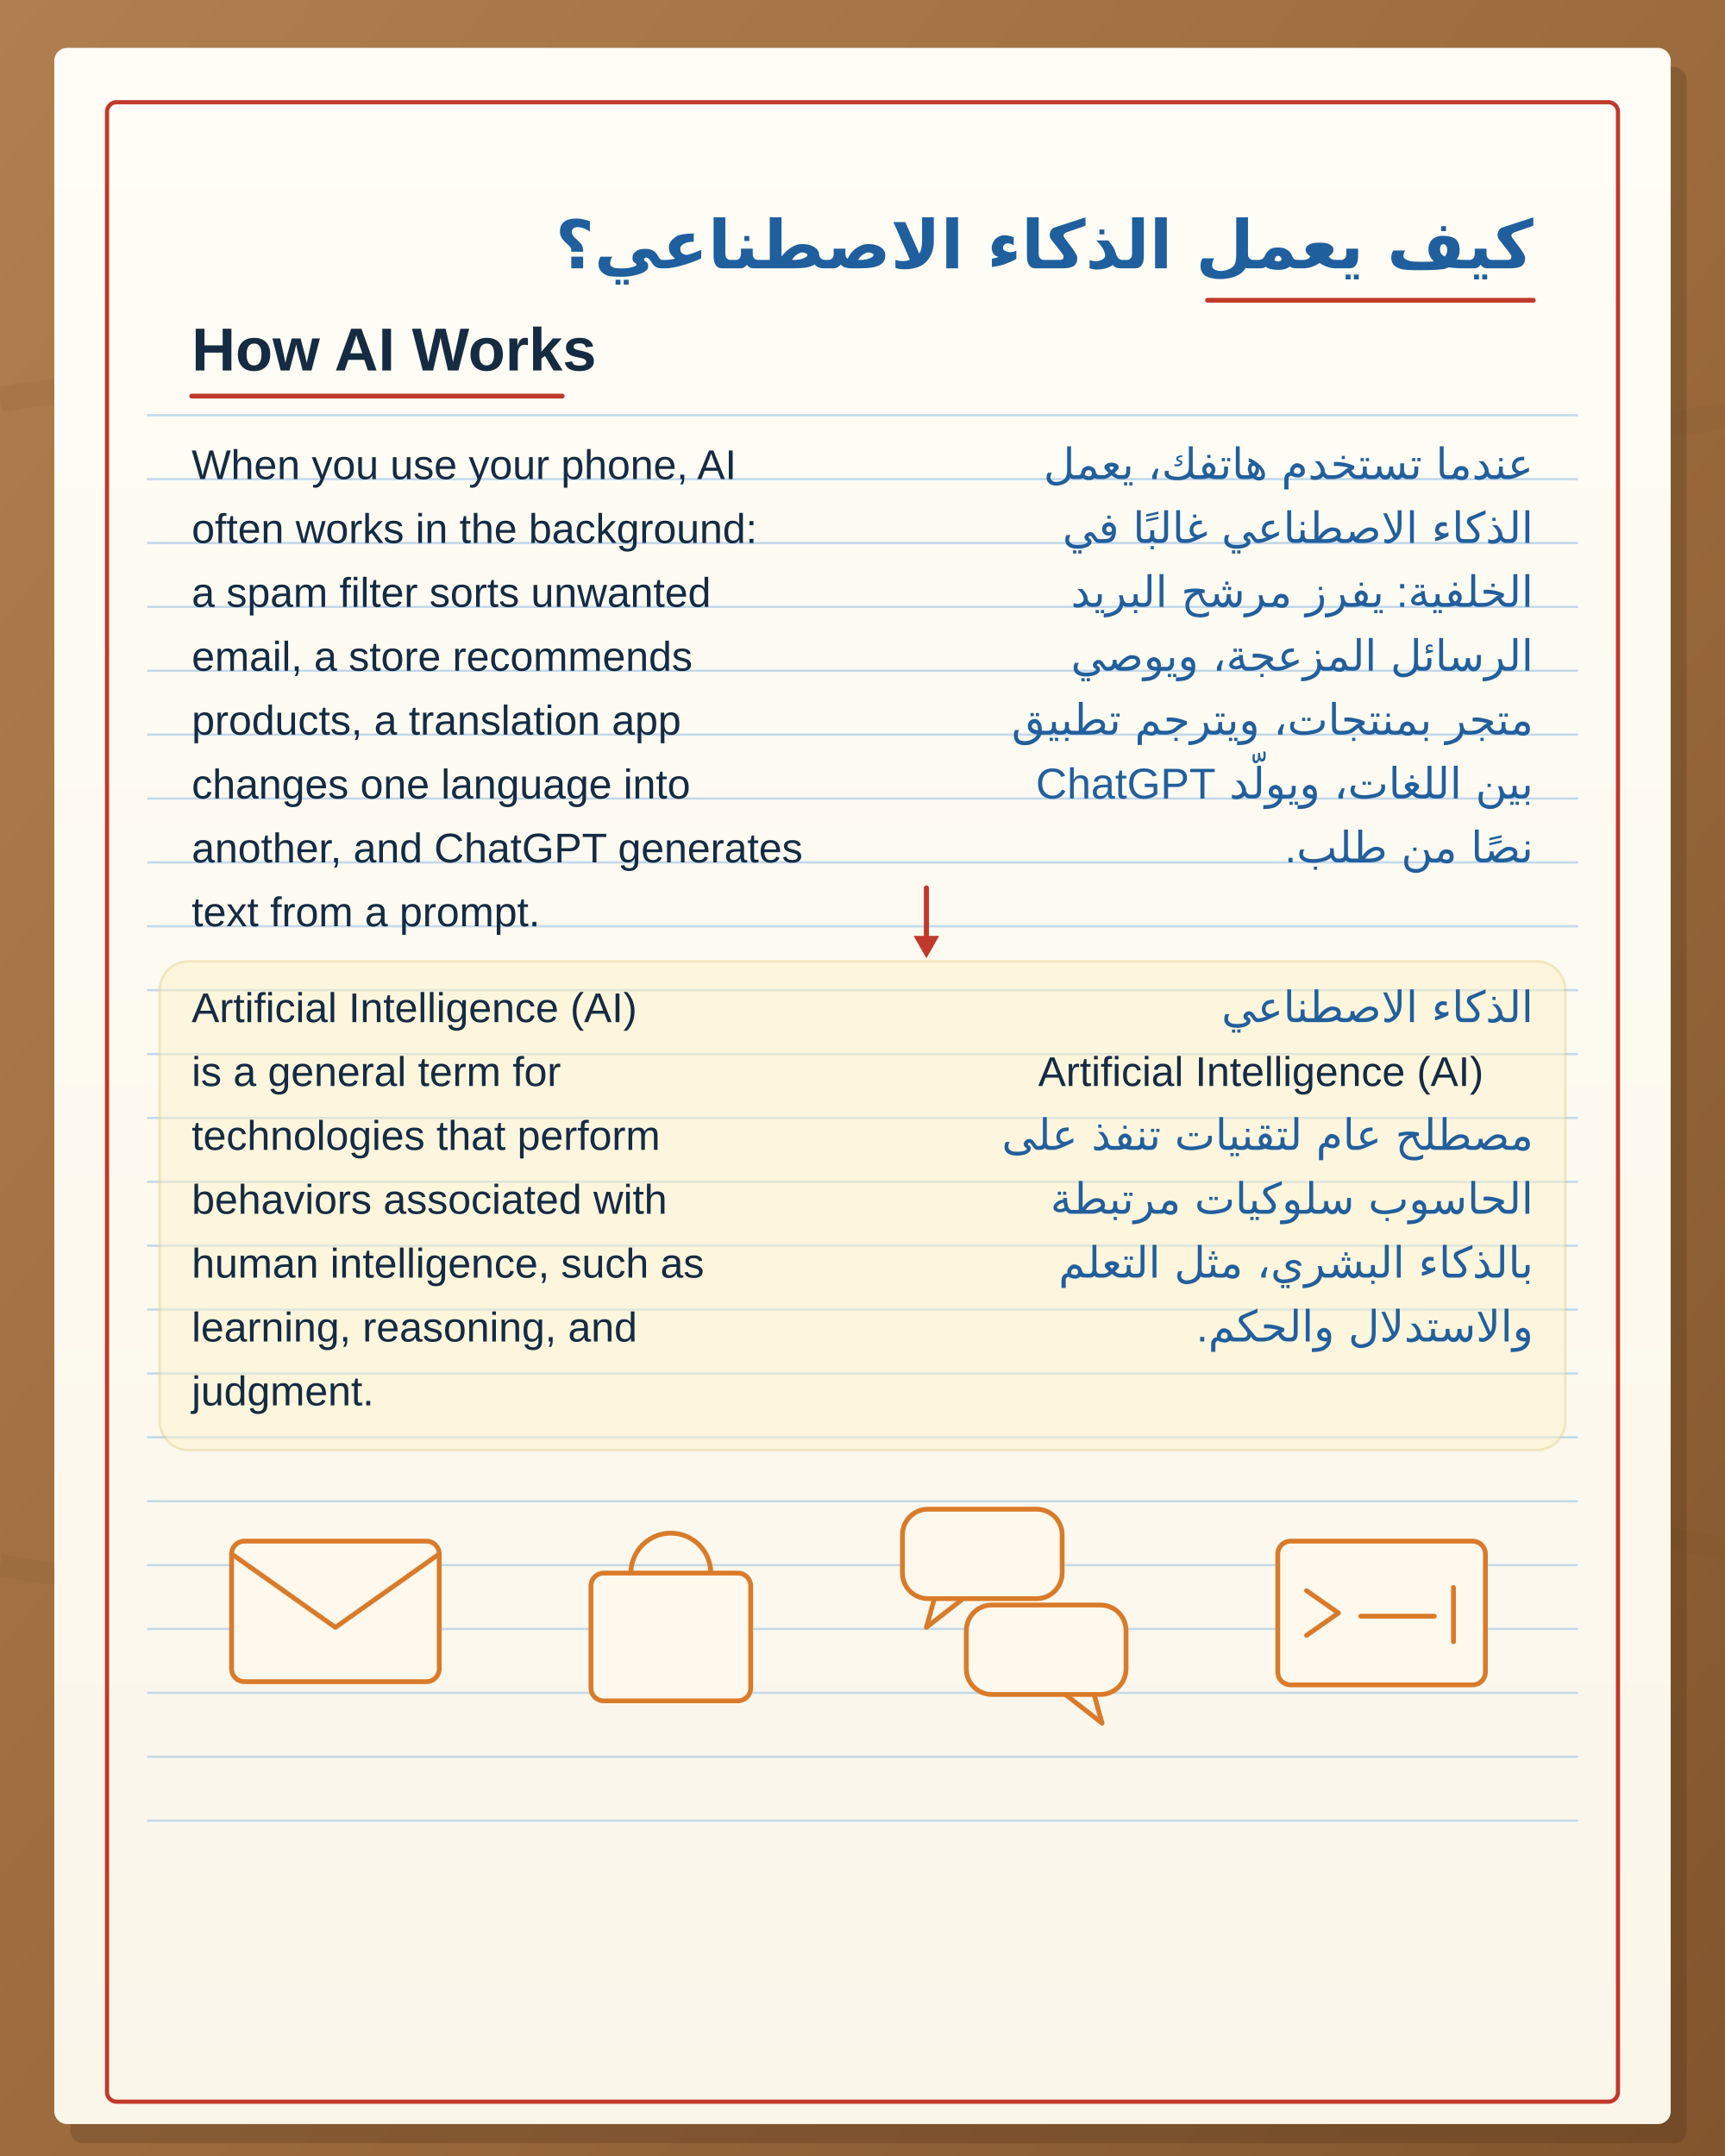
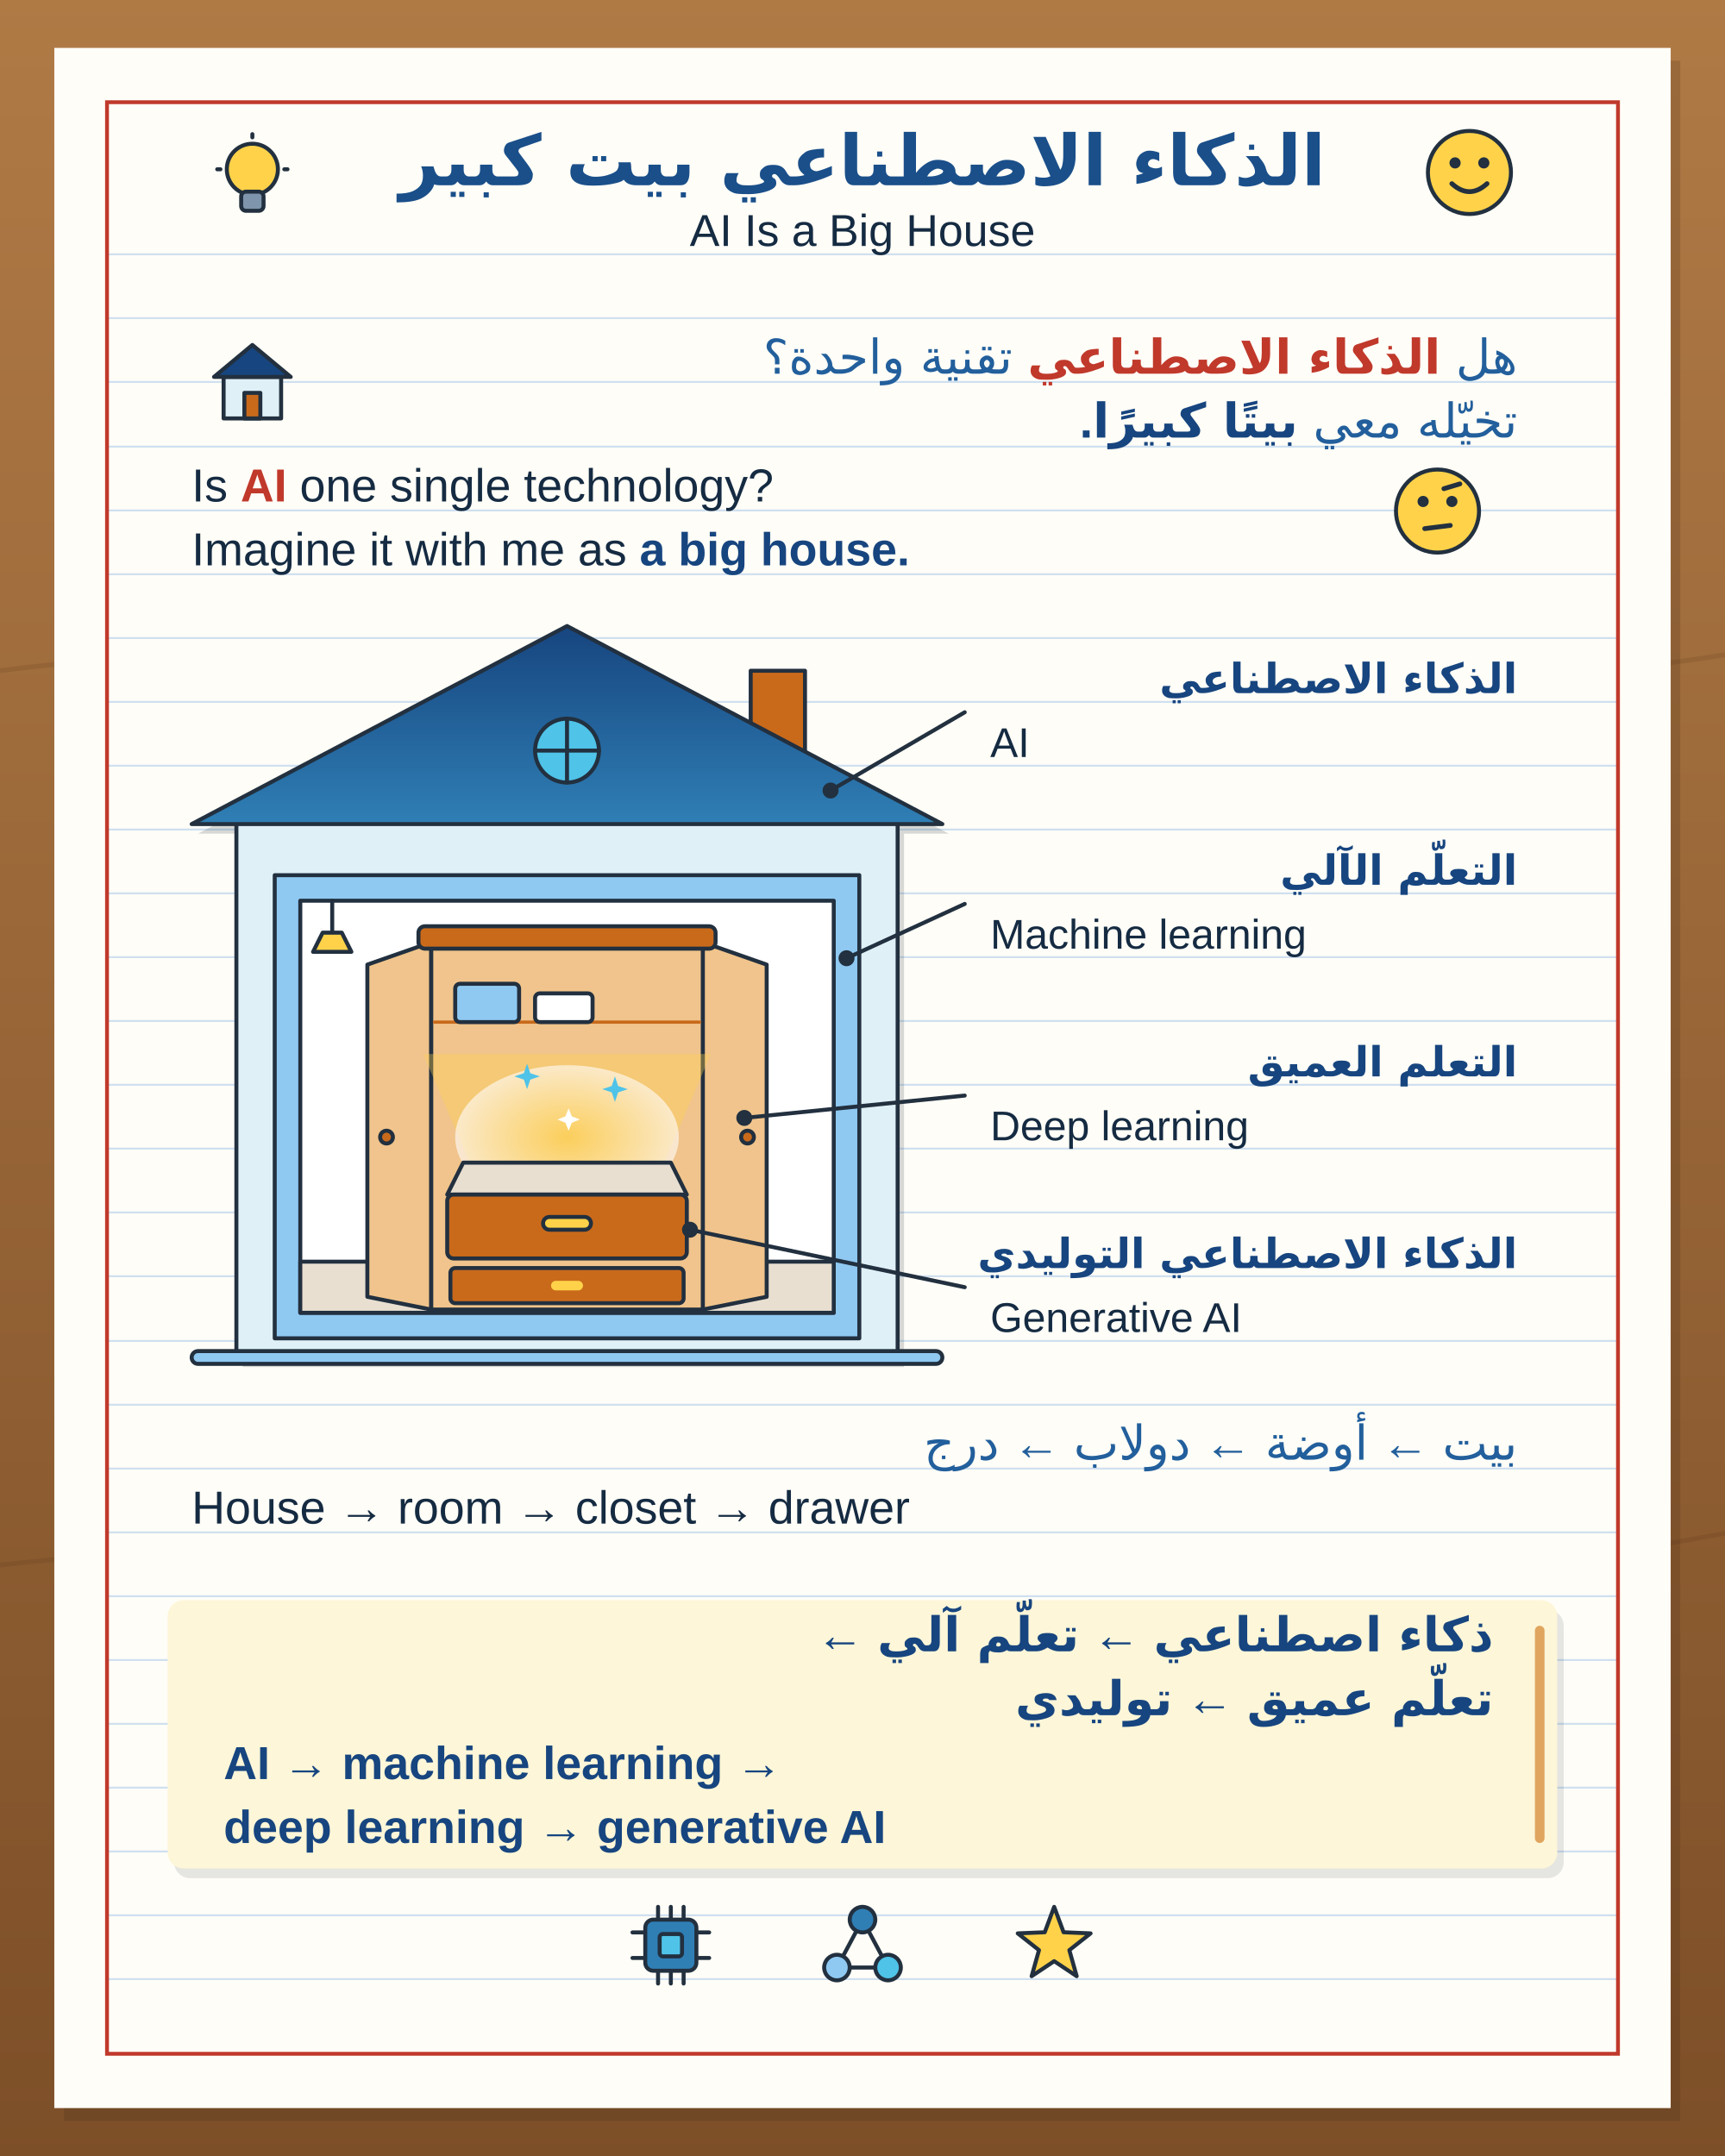
<svg xmlns="http://www.w3.org/2000/svg" width="1080" height="1350" viewBox="0 0 1080 1350" preserveAspectRatio="xMidYMid meet" style="width:100%;height:auto;max-width:1080px;display:block;margin:0 auto;">
  <defs>
-     <linearGradient id="deskWood" x1="0" y1="0" x2="1" y2="1">
-       <stop offset="0" stop-color="#b07f4f" />
-       <stop offset="0.55" stop-color="#9a6a3c" />
-       <stop offset="1" stop-color="#82552e" />
+     <linearGradient id="pmDesk" x1="0" y1="0" x2="0" y2="1">
+       <stop offset="0" stop-color="#b07a45" />
+       <stop offset="1" stop-color="#7d4f28" />
    </linearGradient>
-     <linearGradient id="paperTone" x1="0" y1="0" x2="0" y2="1">
-       <stop offset="0" stop-color="#fffdf6" />
-       <stop offset="1" stop-color="#fbf6ea" />
+     <pattern id="pmRules" x="0" y="120" width="1080" height="40" patternUnits="userSpaceOnUse">
+       <line x1="0" y1="39.5" x2="1080" y2="39.5" stroke="#cfe0f0" stroke-width="1.4" />
+     </pattern>
+   </defs>
+   <rect x="0" y="0" width="1080" height="1350" fill="url(#pmDesk)" />
+   <path d="M0 420 C 300 380, 700 470, 1080 410" fill="none" stroke="#3a2411" stroke-width="3" opacity=".12" />
+   <path d="M0 980 C 350 940, 720 1030, 1080 960" fill="none" stroke="#3a2411" stroke-width="3" opacity=".12" />
+   <rect x="40" y="38" width="1012" height="1290" fill="#3a2411" opacity=".18" />
+   <rect x="34" y="30" width="1012" height="1290" fill="#fffdf7" />
+   <rect x="67" y="120" width="946" height="1152" fill="url(#pmRules)" />
+   <rect x="67" y="64" width="946" height="1222" fill="none" stroke="#c0392b" stroke-width="2.4" />
+   <defs>
+     <linearGradient id="ilRoof" x1="0" y1="0" x2="0" y2="1">
+       <stop offset="0" stop-color="#17457f" />
+       <stop offset="1" stop-color="#2f7fb5" />
    </linearGradient>
+     <radialGradient id="ilGlow" cx="0.5" cy="0.5" r="0.5">
+       <stop offset="0" stop-color="#ffd24a" />
+       <stop offset="1" stop-color="#ffffff" />
+     </radialGradient>
  </defs>
-   <rect x="0" y="0" width="1080" height="1350" fill="url(#deskWood)" />
-   <path d="M0 250 C 300 200, 780 320, 1080 260" stroke="#6f4622" stroke-width="16" fill="none" opacity="0.10" />
-   <path d="M0 980 C 320 1040, 760 900, 1080 970" stroke="#6f4622" stroke-width="14" fill="none" opacity="0.09" />
-   <rect x="44" y="42" width="1012" height="1300" rx="8" fill="#3a2412" opacity="0.22" />
-   <rect x="34" y="30" width="1012" height="1300" rx="8" fill="url(#paperTone)" />
-   <g stroke="#b9d3ea" stroke-width="1.4" opacity="0.85">
-     <line x1="92" y1="260" x2="988" y2="260" />
-     <line x1="92" y1="300" x2="988" y2="300" />
-     <line x1="92" y1="340" x2="988" y2="340" />
-     <line x1="92" y1="380" x2="988" y2="380" />
-     <line x1="92" y1="420" x2="988" y2="420" />
-     <line x1="92" y1="460" x2="988" y2="460" />
-     <line x1="92" y1="500" x2="988" y2="500" />
-     <line x1="92" y1="540" x2="988" y2="540" />
-     <line x1="92" y1="580" x2="988" y2="580" />
-     <line x1="92" y1="620" x2="988" y2="620" />
-     <line x1="92" y1="660" x2="988" y2="660" />
-     <line x1="92" y1="700" x2="988" y2="700" />
-     <line x1="92" y1="740" x2="988" y2="740" />
-     <line x1="92" y1="780" x2="988" y2="780" />
-     <line x1="92" y1="820" x2="988" y2="820" />
-     <line x1="92" y1="860" x2="988" y2="860" />
-     <line x1="92" y1="900" x2="988" y2="900" />
-     <line x1="92" y1="940" x2="988" y2="940" />
-     <line x1="92" y1="980" x2="988" y2="980" />
-     <line x1="92" y1="1020" x2="988" y2="1020" />
-     <line x1="92" y1="1060" x2="988" y2="1060" />
-     <line x1="92" y1="1100" x2="988" y2="1100" />
-     <line x1="92" y1="1140" x2="988" y2="1140" />
+   <g transform="translate(4 6)" opacity=".18">
+     <polygon points="355,392 120,516 590,516" fill="#22303f" />
+     <rect x="148" y="506" width="414" height="344" fill="#22303f" />
  </g>
-   <rect x="67" y="64" width="946" height="1252" rx="6" fill="none" stroke="#c0392b" stroke-width="2.6" />
-   <rect x="100" y="602" width="880" height="306" rx="18" fill="#fdf2c9" opacity="0.5" stroke="#e6d190" stroke-width="1.6" />
-   <line x1="580" y1="556" x2="580" y2="590" stroke="#c0392b" stroke-width="3.2" stroke-linecap="round" />
-   <polygon points="572,586 588,586 580,600" fill="#c0392b" />
-   <line x1="120" y1="248" x2="352" y2="248" stroke="#c0392b" stroke-width="3" stroke-linecap="round" />
-   <line x1="756" y1="188" x2="960" y2="188" stroke="#c0392b" stroke-width="3" stroke-linecap="round" />
-   <g fill="#fff8ec" stroke="#d97b2a" stroke-width="3" stroke-linecap="round" stroke-linejoin="round">
-     <rect x="145" y="965" width="130" height="88" rx="8" />
-     <path d="M145 973 L210 1019 L275 973" fill="none" />
-     <path d="M395 985 a25 25 0 0 1 50 0" fill="none" />
-     <rect x="370" y="985" width="100" height="80" rx="8" />
-     <rect x="565" y="945" width="100" height="56" rx="16" />
-     <path d="M585 1001 L580 1019 L603 1001" fill="none" />
-     <rect x="605" y="1005" width="100" height="56" rx="16" />
-     <path d="M685 1061 L690 1079 L667 1061" fill="none" />
-     <rect x="800" y="965" width="130" height="90" rx="8" />
-     <path d="M818 996 L838 1010 L818 1024" fill="none" />
-     <line x1="852" y1="1012" x2="898" y2="1012" />
-     <line x1="910" y1="994" x2="910" y2="1028" />
+   <rect x="109" y="1008" width="870" height="168" rx="10" fill="#22303f" opacity=".12" />
+   <rect x="105" y="1002" width="870" height="168" rx="10" fill="#fdf6d8" />
+   <rect x="961" y="1018" width="6" height="136" rx="3" fill="#e0a55e" />
+   <g stroke-linecap="round" stroke-linejoin="round">
+     <rect x="470" y="420" width="34" height="60" fill="#c96a1b" stroke="#22303f" stroke-width="2.5" />
+     <rect x="148" y="506" width="414" height="344" fill="#dff1f7" stroke="#22303f" stroke-width="2.5" />
+     <polygon points="355,392 120,516 590,516" fill="url(#ilRoof)" stroke="#22303f" stroke-width="2.5" />
+     <circle cx="355" cy="470" r="20" fill="#4fc3e8" stroke="#22303f" stroke-width="2.5" />
+     <line x1="335" y1="470" x2="375" y2="470" stroke="#22303f" stroke-width="2.5" />
+     <line x1="355" y1="450" x2="355" y2="490" stroke="#22303f" stroke-width="2.5" />
+     <rect x="120" y="846" width="470" height="8" rx="4" fill="#8fc9f2" stroke="#22303f" stroke-width="2.5" />
+     <rect x="172" y="548" width="366" height="290" fill="#8fc9f2" stroke="#22303f" stroke-width="2.5" />
+     <rect x="188" y="564" width="334" height="258" fill="#ffffff" stroke="#22303f" stroke-width="2.5" />
+     <rect x="188" y="790" width="334" height="32" fill="#e8dfd1" stroke="#22303f" stroke-width="2.5" />
+     <line x1="208" y1="564" x2="208" y2="584" stroke="#22303f" stroke-width="2.5" />
+     <path d="M196 596 L220 596 L214 584 L202 584 Z" fill="#ffd24a" stroke="#22303f" stroke-width="2.5" />
+     <polygon points="270,590 230,604 230,812 270,820" fill="#f0c48c" stroke="#22303f" stroke-width="2.5" />
+     <polygon points="440,590 480,604 480,812 440,820" fill="#f0c48c" stroke="#22303f" stroke-width="2.5" />
+     <circle cx="242" cy="712" r="4" fill="#c96a1b" stroke="#22303f" stroke-width="2.5" />
+     <circle cx="468" cy="712" r="4" fill="#c96a1b" stroke="#22303f" stroke-width="2.5" />
+     <rect x="270" y="590" width="170" height="230" fill="#f0c48c" stroke="#22303f" stroke-width="2.5" />
+     <rect x="262" y="580" width="186" height="14" rx="4" fill="#c96a1b" stroke="#22303f" stroke-width="2.5" />
+     <line x1="272" y1="640" x2="438" y2="640" stroke="#c96a1b" stroke-width="2" />
+     <rect x="285" y="616" width="40" height="24" rx="3" fill="#8fc9f2" stroke="#22303f" stroke-width="2.5" />
+     <rect x="335" y="622" width="36" height="18" rx="3" fill="#ffffff" stroke="#22303f" stroke-width="2.5" />
+     <rect x="282" y="794" width="146" height="22" rx="3" fill="#c96a1b" stroke="#22303f" stroke-width="2.5" />
+     <rect x="345" y="802" width="20" height="6" rx="3" fill="#ffd24a" />
+     <polygon points="295,730 415,730 445,660 265,660" fill="#ffd24a" opacity=".35" />
+     <ellipse cx="355" cy="712" rx="70" ry="45" fill="url(#ilGlow)" opacity=".6" />
+     <polygon points="290,728 420,728 430,748 280,748" fill="#e8dfd1" stroke="#22303f" stroke-width="2.5" />
+     <rect x="280" y="748" width="150" height="40" rx="4" fill="#c96a1b" stroke="#22303f" stroke-width="2.5" />
+     <rect x="340" y="762" width="30" height="8" rx="4" fill="#ffd24a" stroke="#22303f" stroke-width="2.5" />
+     <path d="M330 682 l2 -6 l6 -2 l-6 -2 l-2 -6 l-2 6 l-6 2 l6 2 Z" fill="#4fc3e8" />
+     <path d="M385 690 l2 -6 l6 -2 l-6 -2 l-2 -6 l-2 6 l-6 2 l6 2 Z" fill="#4fc3e8" />
+     <path d="M356 708 l2 -5 l5 -2 l-5 -2 l-2 -5 l-2 5 l-5 2 l5 2 Z" fill="#ffffff" />
+     <line x1="604" y1="446" x2="520" y2="495" stroke="#22303f" stroke-width="2.5" />
+     <circle cx="520" cy="495" r="5" fill="#22303f" />
+     <line x1="604" y1="566" x2="530" y2="600" stroke="#22303f" stroke-width="2.5" />
+     <circle cx="530" cy="600" r="5" fill="#22303f" />
+     <line x1="604" y1="686" x2="466" y2="700" stroke="#22303f" stroke-width="2.5" />
+     <circle cx="466" cy="700" r="5" fill="#22303f" />
+     <line x1="604" y1="806" x2="432" y2="770" stroke="#22303f" stroke-width="2.5" />
+     <circle cx="432" cy="770" r="5" fill="#22303f" />
  </g>
-   <text x="960" y="168" direction="rtl" unicode-bidi="plaintext" text-anchor="start" font-family="Tahoma, Arial, Segoe UI, sans-serif" font-size="42" font-weight="bold" fill="#1f5f9e">كيف يعمل الذكاء الاصطناعي؟</text>
-   <text x="120" y="232" direction="ltr" unicode-bidi="plaintext" text-anchor="start" font-family="Segoe Print, Comic Sans MS, Arial, sans-serif" font-size="38" font-weight="bold" fill="#152b42">How AI Works</text>
-   <text x="120" y="300" direction="ltr" unicode-bidi="plaintext" text-anchor="start" font-family="Segoe Print, Comic Sans MS, Arial, sans-serif" font-size="26" fill="#152b42">
-     <tspan x="120" dy="0">When you use your phone, AI</tspan>
-     <tspan x="120" dy="40">often works in the background:</tspan>
-     <tspan x="120" dy="40">a spam filter sorts unwanted</tspan>
-     <tspan x="120" dy="40">email, a store recommends</tspan>
-     <tspan x="120" dy="40">products, a translation app</tspan>
-     <tspan x="120" dy="40">changes one language into</tspan>
-     <tspan x="120" dy="40">another, and ChatGPT generates</tspan>
-     <tspan x="120" dy="40">text from a prompt.</tspan>
+   <g transform="translate(130 84)" stroke="#22303f" stroke-width="2.5" stroke-linecap="round" stroke-linejoin="round">
+     <circle cx="28" cy="22" r="16" fill="#ffd24a" />
+     <rect x="21" y="36" width="14" height="12" rx="3" fill="#7f95ab" />
+     <line x1="28" y1="0" x2="28" y2="2" />
+     <line x1="6" y1="22" x2="8" y2="22" />
+     <line x1="48" y1="22" x2="50" y2="22" />
+   </g>
+   <g transform="translate(920 108)">
+     <circle cx="0" cy="0" r="26" fill="#ffd24a" stroke="#22303f" stroke-width="2.5" />
+     <circle cx="-9" cy="-6" r="3.5" fill="#22303f" />
+     <circle cx="9" cy="-6" r="3.5" fill="#22303f" />
+     <path d="M -11 7 Q 0 17 11 7" stroke="#22303f" stroke-width="3" fill="none" stroke-linecap="round" />
+   </g>
+   <g transform="translate(130 210)" stroke="#22303f" stroke-width="2.5" stroke-linecap="round" stroke-linejoin="round">
+     <rect x="10" y="26" width="36" height="26" fill="#dff1f7" />
+     <polygon points="28,6 4,26 52,26" fill="#17457f" />
+     <rect x="23" y="36" width="10" height="16" fill="#c96a1b" />
+   </g>
+   <g transform="translate(900 320)">
+     <circle cx="0" cy="0" r="26" fill="#ffd24a" stroke="#22303f" stroke-width="2.5" />
+     <circle cx="-9" cy="-6" r="3.5" fill="#22303f" />
+     <circle cx="9" cy="-6" r="3.5" fill="#22303f" />
+     <path d="M -8 11 L 8 9" stroke="#22303f" stroke-width="3" fill="none" stroke-linecap="round" />
+     <path d="M 4 -14 L 14 -17" stroke="#22303f" stroke-width="3" fill="none" stroke-linecap="round" />
+   </g>
+   <g transform="translate(392 1190)" stroke="#22303f" stroke-width="2.5" stroke-linecap="round" stroke-linejoin="round">
+     <line x1="20" y1="4" x2="20" y2="12" />
+     <line x1="28" y1="4" x2="28" y2="12" />
+     <line x1="36" y1="4" x2="36" y2="12" />
+     <line x1="20" y1="44" x2="20" y2="52" />
+     <line x1="28" y1="44" x2="28" y2="52" />
+     <line x1="36" y1="44" x2="36" y2="52" />
+     <line x1="4" y1="20" x2="12" y2="20" />
+     <line x1="4" y1="36" x2="12" y2="36" />
+     <line x1="44" y1="20" x2="52" y2="20" />
+     <line x1="44" y1="36" x2="52" y2="36" />
+     <rect x="12" y="12" width="32" height="32" rx="5" fill="#2f7fb5" />
+     <rect x="21" y="21" width="14" height="14" rx="2" fill="#4fc3e8" />
+   </g>
+   <g transform="translate(512 1190)" stroke="#22303f" stroke-width="2.5" stroke-linecap="round" stroke-linejoin="round">
+     <line x1="12" y1="42" x2="44" y2="42" />
+     <line x1="12" y1="42" x2="28" y2="12" />
+     <line x1="44" y1="42" x2="28" y2="12" />
+     <circle cx="28" cy="12" r="8" fill="#2f7fb5" />
+     <circle cx="12" cy="42" r="8" fill="#8fc9f2" />
+     <circle cx="44" cy="42" r="8" fill="#4fc3e8" />
+   </g>
+   <g transform="translate(632 1190)" stroke="#22303f" stroke-width="2.5" stroke-linecap="round" stroke-linejoin="round">
+     <polygon points="28,4 33.9,19.9 50.8,20.6 37.5,31.1 42.1,47.4 28,38 13.9,47.4 18.5,31.1 5.2,20.6 22.1,19.9" fill="#ffd24a" />
+   </g>
+   <text x="540" y="116" direction="rtl" unicode-bidi="plaintext" text-anchor="middle" font-family="Tahoma, Arial, Segoe UI, sans-serif" font-size="44" font-weight="bold" fill="#1a4f8a">الذكاء الاصطناعي بيت كبير</text>
+   <text x="540" y="154" direction="ltr" unicode-bidi="plaintext" text-anchor="middle" font-family="Segoe Print, Comic Sans MS, Arial, sans-serif" font-size="28" font-weight="normal" fill="#152b42">AI Is a Big House</text>
+   <text x="950" y="234" direction="rtl" unicode-bidi="plaintext" text-anchor="start" font-family="Tahoma, Arial, Segoe UI, sans-serif" font-size="30" fill="#225f9c">
+     <tspan x="950" dy="0">هل <tspan font-weight="bold" fill="#c0392b">الذكاء الاصطناعي</tspan> تقنية واحدة؟</tspan>
+     <tspan x="950" dy="40">تخيّله معي <tspan font-weight="bold" fill="#17457f">بيتًا كبيرًا.</tspan>
+     </tspan>
  </text>
-   <text x="120" y="640" direction="ltr" unicode-bidi="plaintext" text-anchor="start" font-family="Segoe Print, Comic Sans MS, Arial, sans-serif" font-size="26" fill="#152b42">
-     <tspan x="120" dy="0">Artificial Intelligence (AI)</tspan>
-     <tspan x="120" dy="40">is a general term for</tspan>
-     <tspan x="120" dy="40">technologies that perform</tspan>
-     <tspan x="120" dy="40">behaviors associated with</tspan>
-     <tspan x="120" dy="40">human intelligence, such as</tspan>
-     <tspan x="120" dy="40">learning, reasoning, and</tspan>
-     <tspan x="120" dy="40">judgment.</tspan>
+   <text x="120" y="314" direction="ltr" unicode-bidi="plaintext" text-anchor="start" font-family="Segoe Print, Comic Sans MS, Arial, sans-serif" font-size="29" fill="#152b42">
+     <tspan x="120" dy="0">Is <tspan font-weight="bold" fill="#c0392b">AI</tspan> one single technology?</tspan>
+     <tspan x="120" dy="40">Imagine it with me as <tspan font-weight="bold" fill="#17457f">a big house.</tspan>
+     </tspan>
  </text>
-   <text x="960" y="300" direction="rtl" unicode-bidi="plaintext" text-anchor="start" font-family="Tahoma, Arial, Segoe UI, sans-serif" font-size="27" fill="#225f9c">
-     <tspan x="960" dy="0">عندما تستخدم هاتفك، يعمل</tspan>
-     <tspan x="960" dy="40">الذكاء الاصطناعي غالبًا في</tspan>
-     <tspan x="960" dy="40">الخلفية: يفرز مرشح البريد</tspan>
-     <tspan x="960" dy="40">الرسائل المزعجة، ويوصي</tspan>
-     <tspan x="960" dy="40">متجر بمنتجات، ويترجم تطبيق</tspan>
-     <tspan x="960" dy="40">بين اللغات، ويولّد ChatGPT</tspan>
-     <tspan x="960" dy="40">نصًا من طلب.</tspan>
+   <text x="950" y="434" direction="rtl" unicode-bidi="plaintext" text-anchor="start" font-family="Tahoma, Arial, Segoe UI, sans-serif" font-size="26" font-weight="bold" fill="#17457f">الذكاء الاصطناعي</text>
+   <text x="620" y="474" direction="ltr" unicode-bidi="plaintext" text-anchor="start" font-family="Segoe Print, Comic Sans MS, Arial, sans-serif" font-size="26" fill="#152b42">AI</text>
+   <text x="950" y="554" direction="rtl" unicode-bidi="plaintext" text-anchor="start" font-family="Tahoma, Arial, Segoe UI, sans-serif" font-size="26" font-weight="bold" fill="#17457f">التعلّم الآلي</text>
+   <text x="620" y="594" direction="ltr" unicode-bidi="plaintext" text-anchor="start" font-family="Segoe Print, Comic Sans MS, Arial, sans-serif" font-size="26" fill="#152b42">Machine learning</text>
+   <text x="950" y="674" direction="rtl" unicode-bidi="plaintext" text-anchor="start" font-family="Tahoma, Arial, Segoe UI, sans-serif" font-size="26" font-weight="bold" fill="#17457f">التعلم العميق</text>
+   <text x="620" y="714" direction="ltr" unicode-bidi="plaintext" text-anchor="start" font-family="Segoe Print, Comic Sans MS, Arial, sans-serif" font-size="26" fill="#152b42">Deep learning</text>
+   <text x="950" y="794" direction="rtl" unicode-bidi="plaintext" text-anchor="start" font-family="Tahoma, Arial, Segoe UI, sans-serif" font-size="26" font-weight="bold" fill="#17457f">الذكاء الاصطناعي التوليدي</text>
+   <text x="620" y="834" direction="ltr" unicode-bidi="plaintext" text-anchor="start" font-family="Segoe Print, Comic Sans MS, Arial, sans-serif" font-size="26" fill="#152b42">Generative AI</text>
+   <text x="950" y="914" direction="rtl" unicode-bidi="plaintext" text-anchor="start" font-family="Tahoma, Arial, Segoe UI, sans-serif" font-size="30" fill="#225f9c">بيت ← أوضة ← دولاب ← درج</text>
+   <text x="120" y="954" direction="ltr" unicode-bidi="plaintext" text-anchor="start" font-family="Segoe Print, Comic Sans MS, Arial, sans-serif" font-size="29" fill="#152b42">House → room → closet → drawer</text>
+   <text x="935" y="1034" direction="rtl" unicode-bidi="plaintext" text-anchor="start" font-family="Tahoma, Arial, Segoe UI, sans-serif" font-size="30" font-weight="bold" fill="#17457f">
+     <tspan x="935" dy="0">ذكاء اصطناعي ← تعلّم آلي ←</tspan>
+     <tspan x="935" dy="40">تعلّم عميق ← توليدي</tspan>
  </text>
-   <text x="960" y="640" direction="rtl" unicode-bidi="plaintext" text-anchor="start" font-family="Tahoma, Arial, Segoe UI, sans-serif" font-size="27" fill="#225f9c">
-     <tspan x="960" dy="0">الذكاء الاصطناعي</tspan>
-   </text>
-   <text x="650" y="680" direction="ltr" unicode-bidi="plaintext" text-anchor="start" font-family="Tahoma, Arial, Segoe UI, sans-serif" font-size="26" fill="#152b42">Artificial Intelligence (AI)</text>
-   <text x="960" y="720" direction="rtl" unicode-bidi="plaintext" text-anchor="start" font-family="Tahoma, Arial, Segoe UI, sans-serif" font-size="27" fill="#225f9c">
-     <tspan x="960" dy="0">مصطلح عام لتقنيات تنفذ على</tspan>
-     <tspan x="960" dy="40">الحاسوب سلوكيات مرتبطة</tspan>
-     <tspan x="960" dy="40">بالذكاء البشري، مثل التعلم</tspan>
-     <tspan x="960" dy="40">والاستدلال والحكم.</tspan>
+   <text x="140" y="1114" direction="ltr" unicode-bidi="plaintext" text-anchor="start" font-family="Segoe Print, Comic Sans MS, Arial, sans-serif" font-size="29" font-weight="bold" fill="#17457f">
+     <tspan x="140" dy="0">AI → machine learning →</tspan>
+     <tspan x="140" dy="40">deep learning → generative AI</tspan>
  </text>
</svg>
